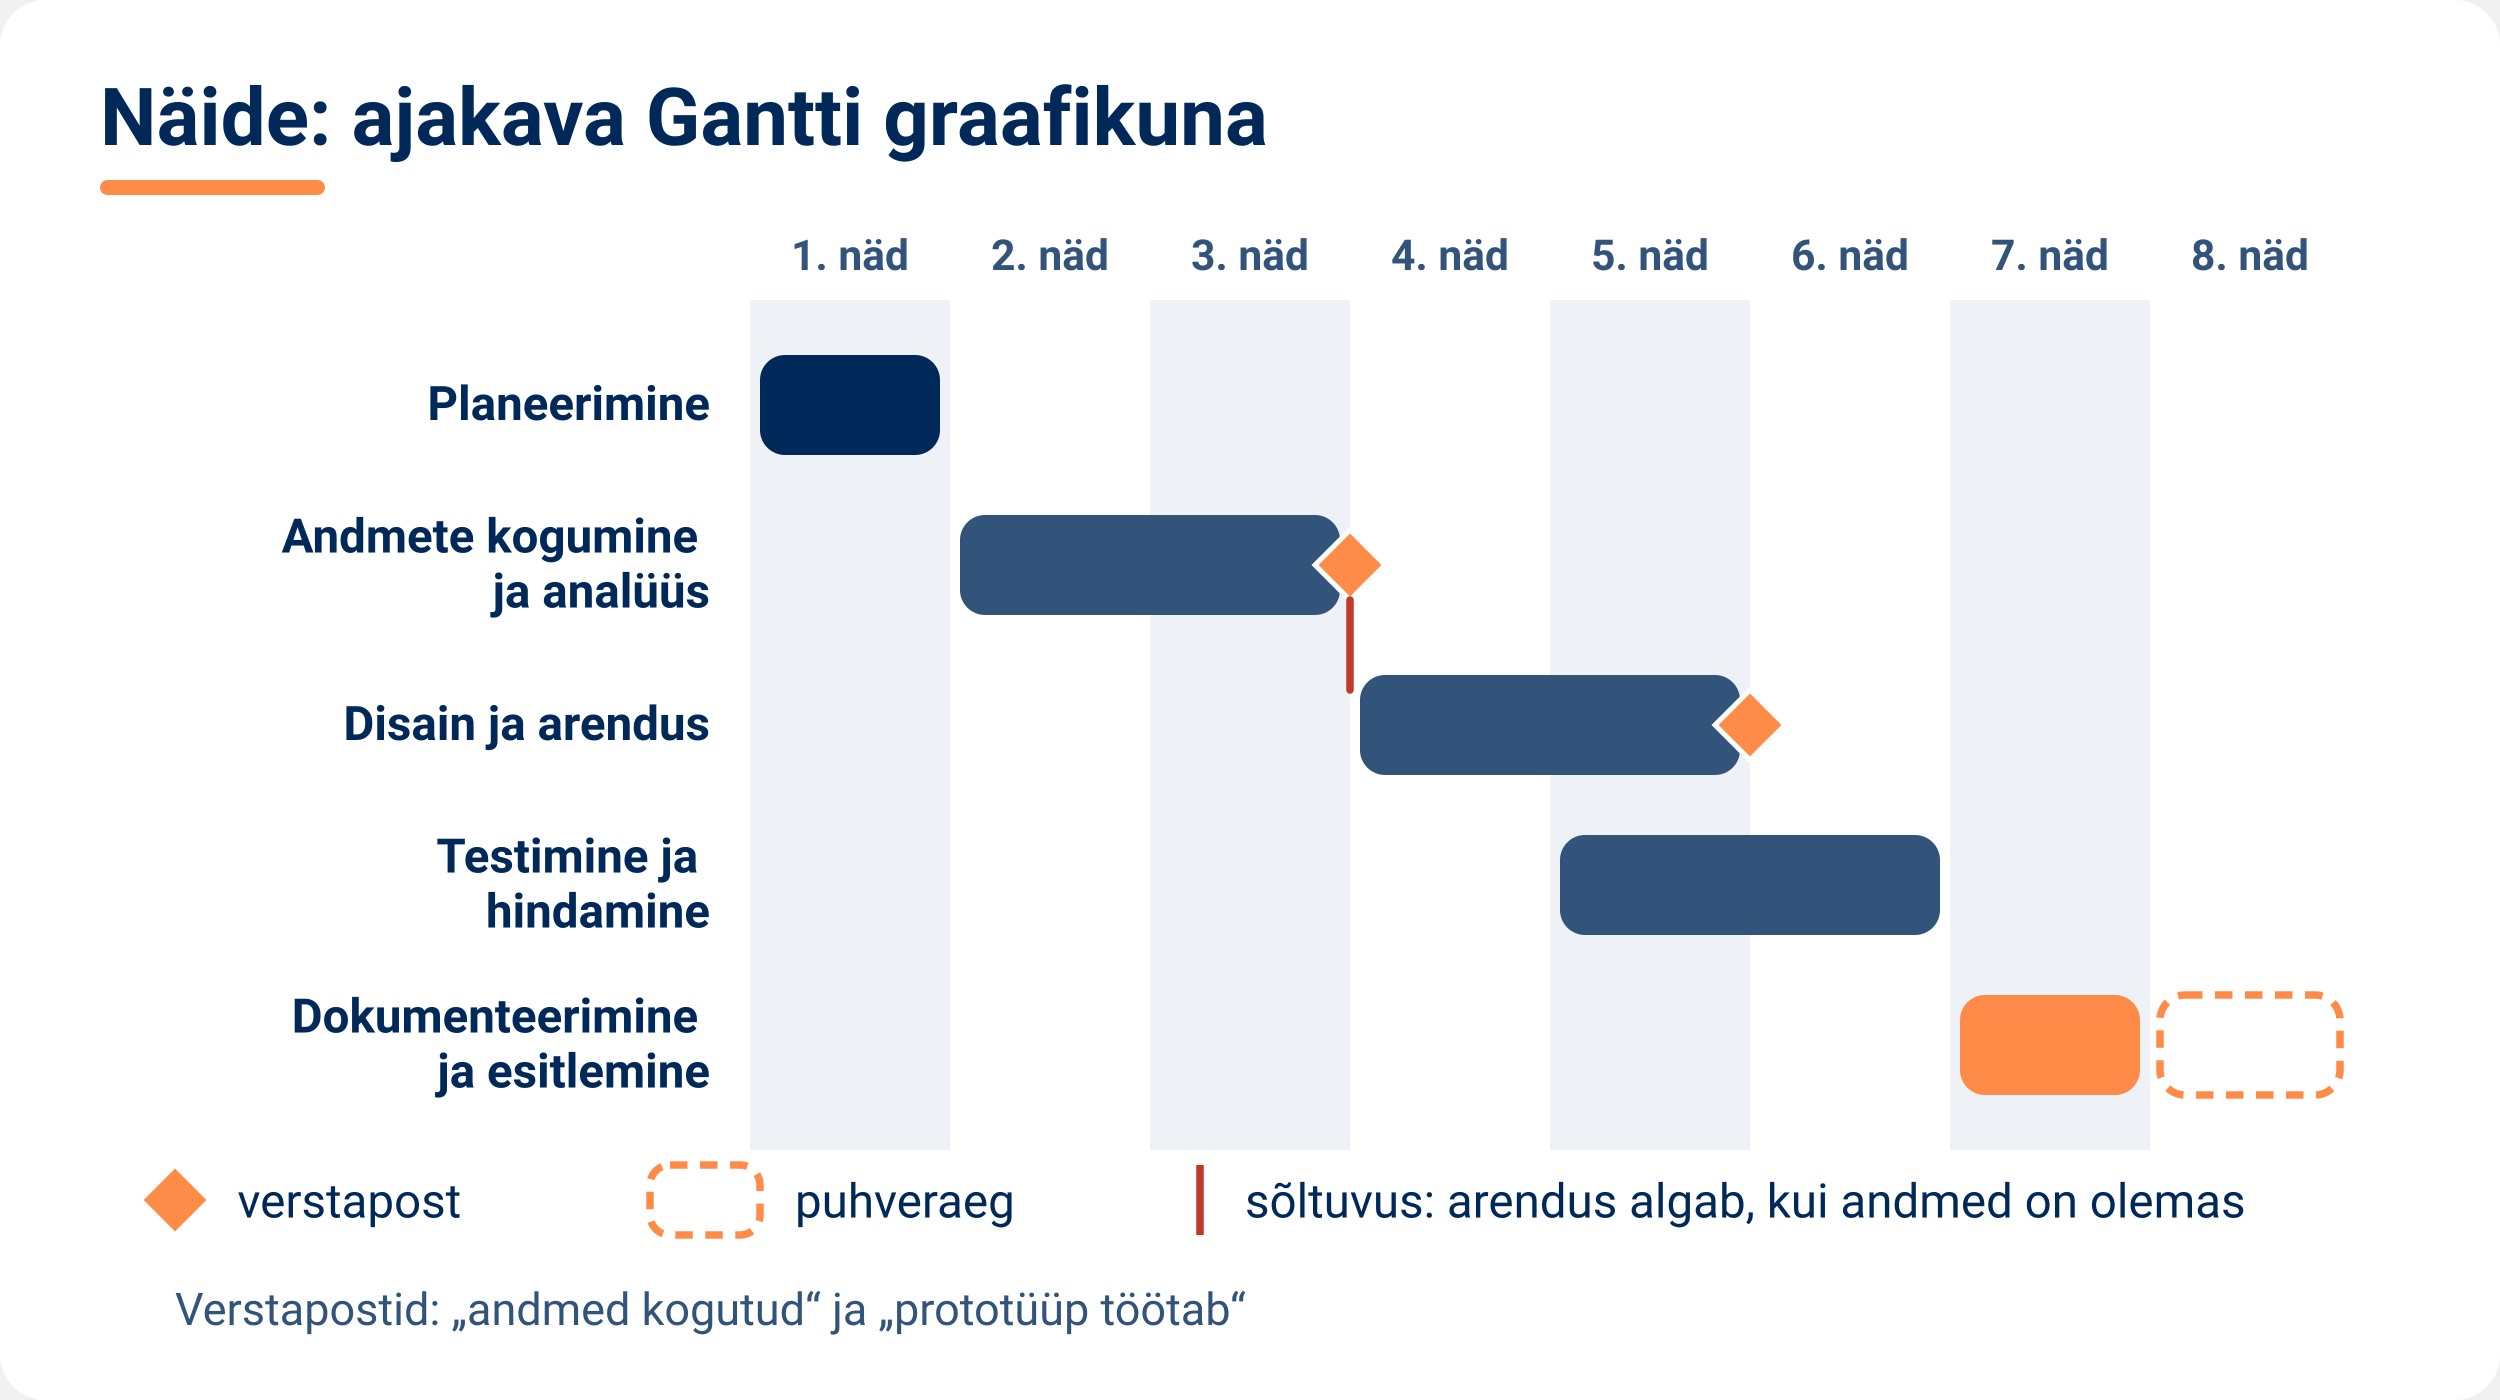
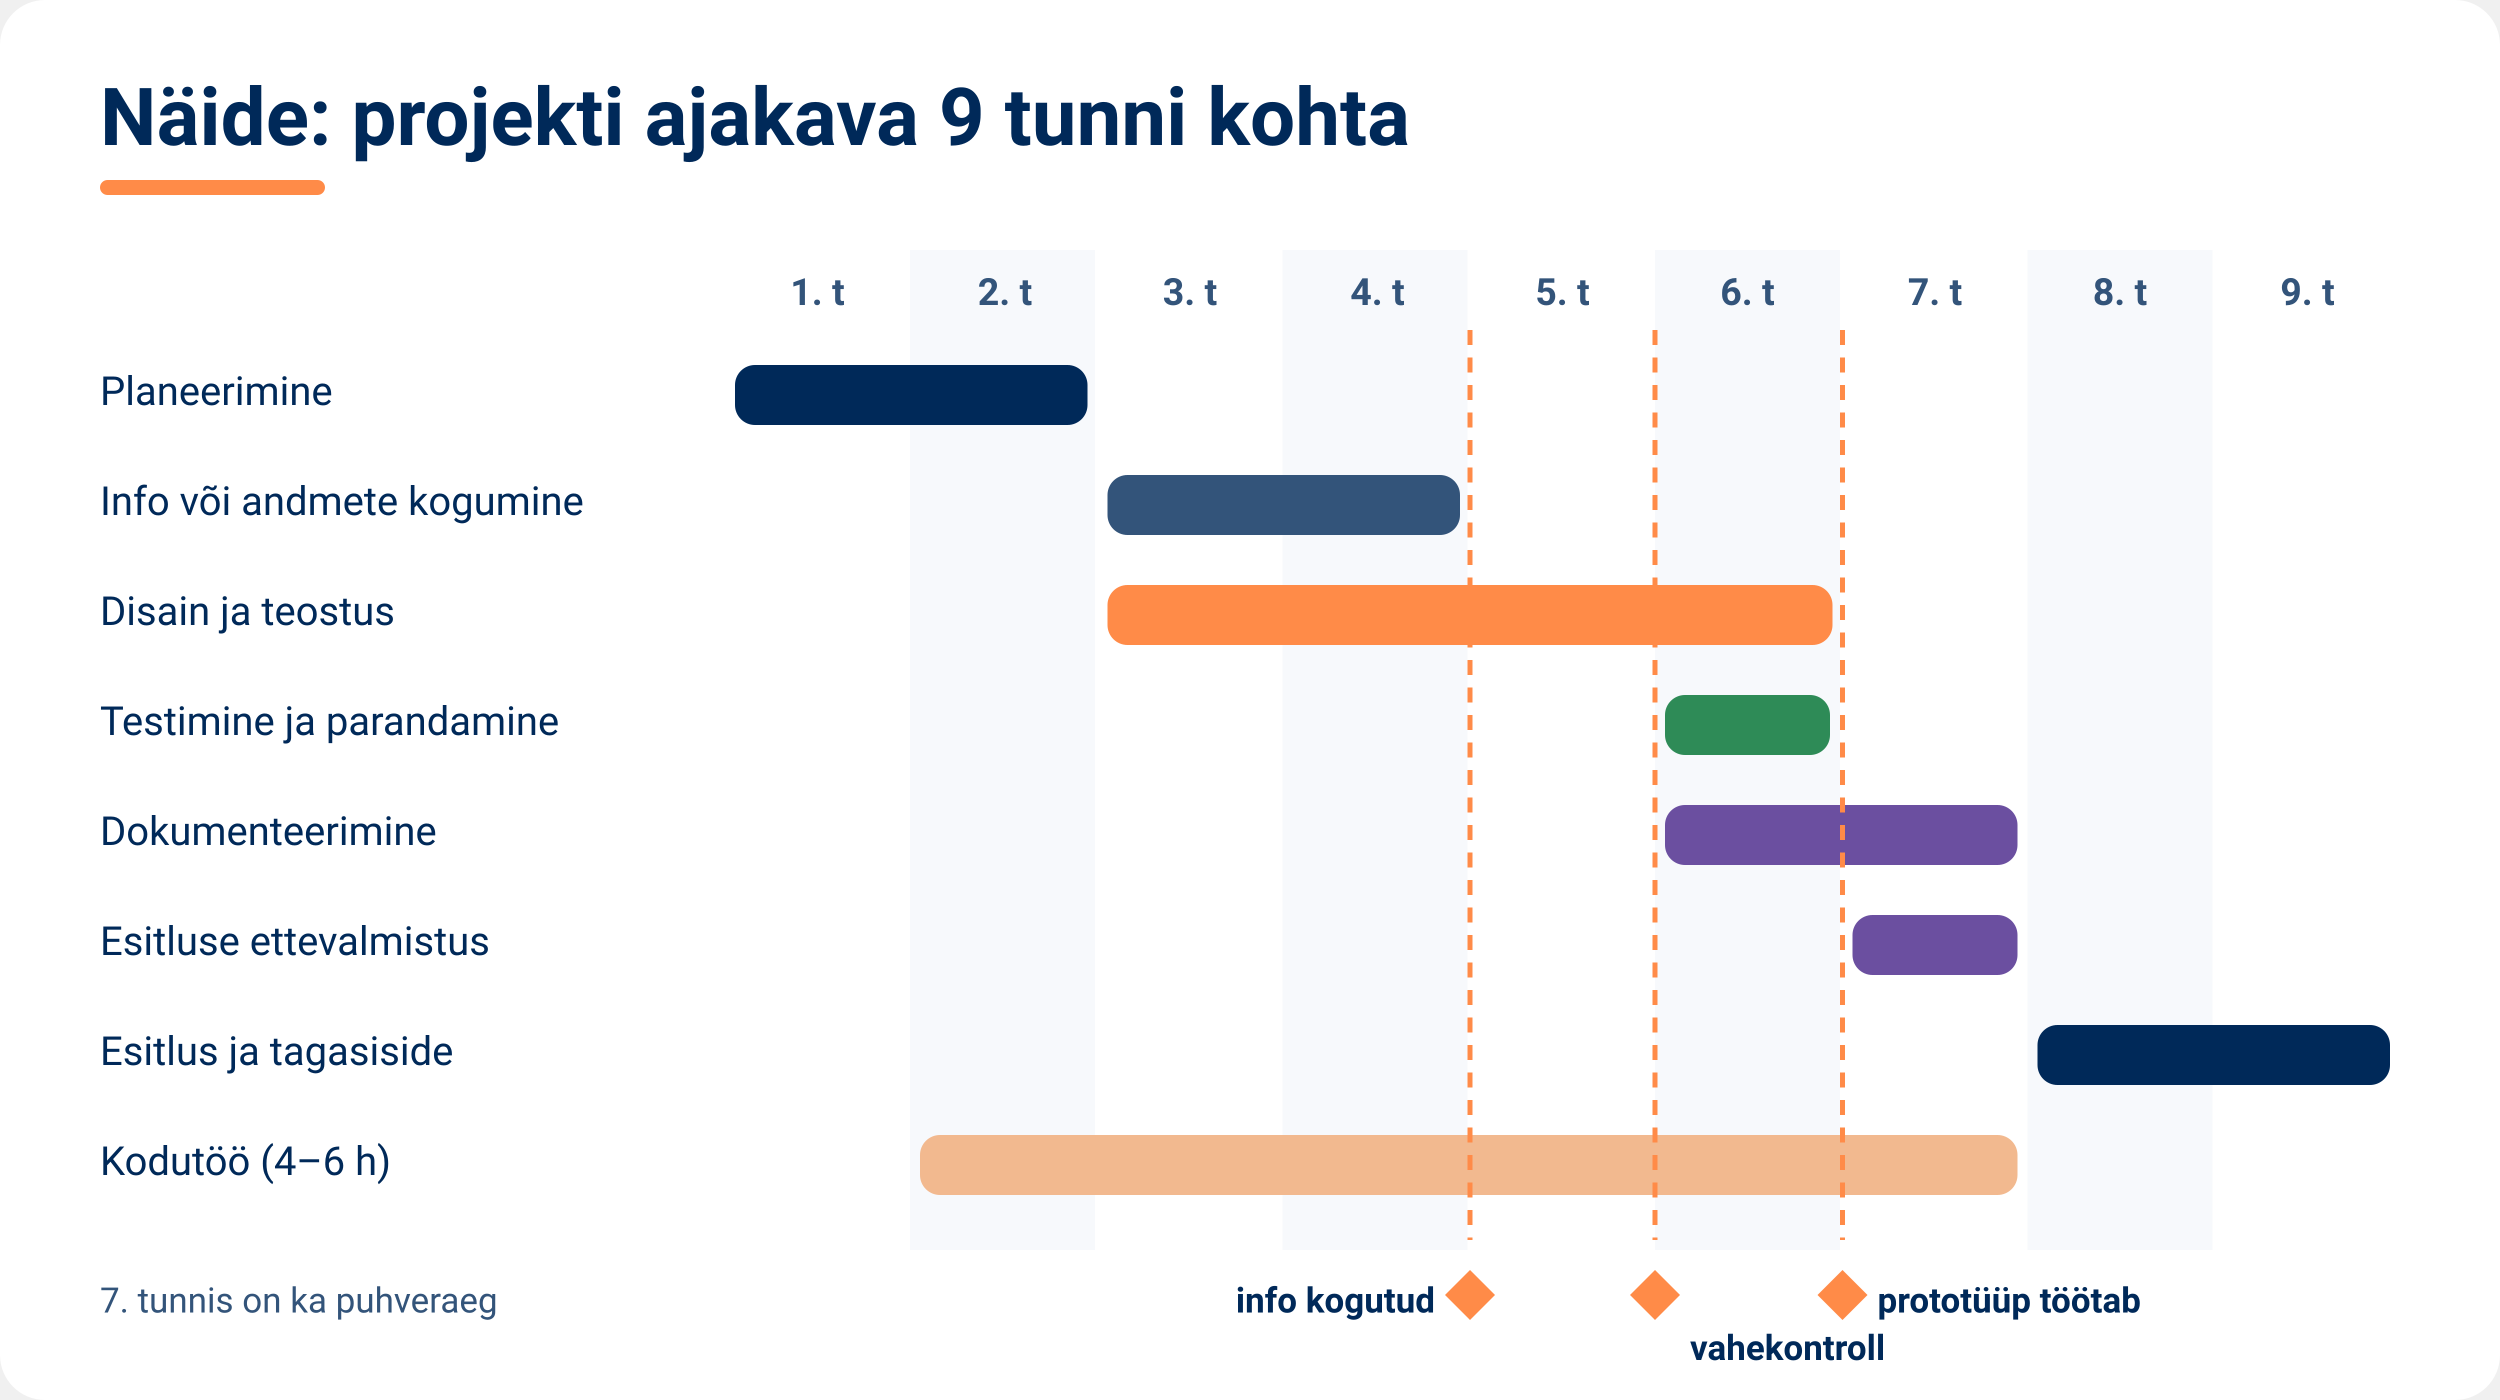
<svg xmlns="http://www.w3.org/2000/svg" width="1000" height="560" viewBox="0 0 1000 560" font-family="Segoe UI, Roboto, Helvetica, Arial, sans-serif">
  <defs>
    <filter id="sh" x="-10%" y="-10%" width="130%" height="140%">
      <feDropShadow dx="0" dy="3" stdDeviation="4" flood-color="#002959" flood-opacity="0.18" />
    </filter>
-     <marker id="ao" markerWidth="12" markerHeight="12" refX="9" refY="6" orient="auto" markerUnits="userSpaceOnUse">
-       <path d="M0,0 L12,6 L0,12 z" fill="#FF8B48" />
-     </marker>
-     <marker id="ab" markerWidth="12" markerHeight="12" refX="9" refY="6" orient="auto" markerUnits="userSpaceOnUse">
-       <path d="M0,0 L12,6 L0,12 z" fill="#33547A" />
-     </marker>
-     <marker id="ag" markerWidth="12" markerHeight="12" refX="9" refY="6" orient="auto" markerUnits="userSpaceOnUse">
-       <path d="M0,0 L12,6 L0,12 z" fill="#2E8B57" />
-     </marker>
-     <marker id="an" markerWidth="12" markerHeight="12" refX="9" refY="6" orient="auto" markerUnits="userSpaceOnUse">
-       <path d="M0,0 L12,6 L0,12 z" fill="#002959" />
-     </marker>
-     <linearGradient id="gnavy" x1="0" y1="0" x2="1" y2="1">
-       <stop offset="0" stop-color="#002959" />
-       <stop offset="1" stop-color="#33547A" />
-     </linearGradient>
-     <linearGradient id="gor" x1="0" y1="0" x2="1" y2="1">
-       <stop offset="0" stop-color="#FF8B48" />
-       <stop offset="1" stop-color="#E67E42" />
-     </linearGradient>
  </defs>
  <rect x="0" y="0" width="1000" height="560" rx="18" fill="#FFFFFF" />
-   <text x="40" y="58" font-size="32" font-weight="700" fill="#002959">Näide: ajakava Gantti graafikuna</text>
+   <text x="40" y="58" font-size="32" font-weight="700" fill="#002959">Näide: projekti ajakava 9 tunni kohta</text>
  <rect x="40" y="72" width="90" height="6" rx="3" fill="#FF8B48" />
-   <rect x="300" y="120" width="80" height="340" fill="#EEF2F7" />
-   <text x="340.0" y="108" font-size="17" font-weight="600" fill="#33547A" text-anchor="middle">
-     <tspan x="340.0" dy="0">1. näd</tspan>
-   </text>
-   <rect x="380" y="120" width="80" height="340" fill="#FFFFFF" />
-   <text x="420.0" y="108" font-size="17" font-weight="600" fill="#33547A" text-anchor="middle">
-     <tspan x="420.0" dy="0">2. näd</tspan>
-   </text>
-   <rect x="460" y="120" width="80" height="340" fill="#EEF2F7" />
-   <text x="500.0" y="108" font-size="17" font-weight="600" fill="#33547A" text-anchor="middle">
-     <tspan x="500.0" dy="0">3. näd</tspan>
-   </text>
-   <rect x="540" y="120" width="80" height="340" fill="#FFFFFF" />
-   <text x="580.0" y="108" font-size="17" font-weight="600" fill="#33547A" text-anchor="middle">
-     <tspan x="580.0" dy="0">4. näd</tspan>
-   </text>
-   <rect x="620" y="120" width="80" height="340" fill="#EEF2F7" />
-   <text x="660.0" y="108" font-size="17" font-weight="600" fill="#33547A" text-anchor="middle">
-     <tspan x="660.0" dy="0">5. näd</tspan>
-   </text>
-   <rect x="700" y="120" width="80" height="340" fill="#FFFFFF" />
-   <text x="740.0" y="108" font-size="17" font-weight="600" fill="#33547A" text-anchor="middle">
-     <tspan x="740.0" dy="0">6. näd</tspan>
-   </text>
-   <rect x="780" y="120" width="80" height="340" fill="#EEF2F7" />
-   <text x="820.0" y="108" font-size="17" font-weight="600" fill="#33547A" text-anchor="middle">
-     <tspan x="820.0" dy="0">7. näd</tspan>
-   </text>
-   <rect x="860" y="120" width="80" height="340" fill="#FFFFFF" />
-   <text x="900.0" y="108" font-size="17" font-weight="600" fill="#33547A" text-anchor="middle">
-     <tspan x="900.0" dy="0">8. näd</tspan>
-   </text>
-   <text x="284" y="168" font-size="19" font-weight="600" fill="#002959" text-anchor="end">
-     <tspan x="284" dy="0">Planeerimine</tspan>
-   </text>
-   <rect x="304" y="142" width="72" height="40" rx="10" fill="#002959" />
-   <text x="284" y="221" font-size="19" font-weight="600" fill="#002959" text-anchor="end">
-     <tspan x="284" dy="0">Andmete kogumine</tspan>
-     <tspan x="284" dy="22">ja analüüs</tspan>
-   </text>
-   <rect x="384" y="206" width="152" height="40" rx="10" fill="#33547A" />
-   <text x="284" y="296" font-size="19" font-weight="600" fill="#002959" text-anchor="end">
-     <tspan x="284" dy="0">Disain ja arendus</tspan>
-   </text>
-   <rect x="544" y="270" width="152" height="40" rx="10" fill="#33547A" />
-   <text x="284" y="349" font-size="19" font-weight="600" fill="#002959" text-anchor="end">
-     <tspan x="284" dy="0">Testimine ja</tspan>
-     <tspan x="284" dy="22">hindamine</tspan>
-   </text>
-   <rect x="624" y="334" width="152" height="40" rx="10" fill="#33547A" />
-   <text x="284" y="413" font-size="19" font-weight="600" fill="#002959" text-anchor="end">
-     <tspan x="284" dy="0">Dokumenteerimine</tspan>
-     <tspan x="284" dy="22">ja esitlemine</tspan>
-   </text>
-   <rect x="784" y="398" width="72" height="40" rx="10" fill="#FF8B48" />
-   <rect x="864" y="398" width="72" height="40" rx="10" fill="#FFFFFF" stroke="#FF8B48" stroke-width="3" stroke-dasharray="7 5" />
-   <path d="M540,212 L554,226 L540,240 L526,226 z" fill="#FF8B48" stroke="#FFFFFF" stroke-width="2" />
-   <path d="M700,276 L714,290 L700,304 L686,290 z" fill="#FF8B48" stroke="#FFFFFF" stroke-width="2" />
-   <path d="M540,240 L540,276" stroke="#C0392B" stroke-width="3" fill="none" stroke-linecap="round" />
-   <path d="M70,466 L84,480 L70,494 L56,480 z" fill="#FF8B48" stroke="#FFFFFF" stroke-width="2" />
-   <text x="95" y="487" font-size="19" font-weight="400" fill="#002959" text-anchor="start">
-     <tspan x="95" dy="0">verstapost</tspan>
-   </text>
-   <rect x="260" y="466" width="44" height="28" rx="8" fill="#FFFFFF" stroke="#FF8B48" stroke-width="3" stroke-dasharray="7 5" />
-   <text x="318" y="487" font-size="19" font-weight="400" fill="#002959" text-anchor="start">
-     <tspan x="318" dy="0">puhveraeg</tspan>
-   </text>
-   <line x1="480" y1="466" x2="480" y2="494" stroke="#C0392B" stroke-width="3" />
-   <text x="498" y="487" font-size="19" font-weight="400" fill="#002959" text-anchor="start">
-     <tspan x="498" dy="0">sõltuvus: arendus algab, kui andmed on olemas</tspan>
-   </text>
-   <text x="70" y="530" font-size="18" font-weight="400" fill="#33547A" text-anchor="start">
-     <tspan x="70" dy="0">Verstapostid: „andmed kogutud“ ja „prototüüp töötab“</tspan>
-   </text>
+   <rect x="290" y="100" width="74" height="400" fill="#FFFFFF" />
+   <text x="327" y="122" font-size="15" text-anchor="middle" fill="#33547A" font-weight="600">1. t</text>
+   <rect x="364" y="100" width="74" height="400" fill="#F7F9FC" />
+   <text x="402" y="122" font-size="15" text-anchor="middle" fill="#33547A" font-weight="600">2. t</text>
+   <rect x="439" y="100" width="74" height="400" fill="#FFFFFF" />
+   <text x="476" y="122" font-size="15" text-anchor="middle" fill="#33547A" font-weight="600">3. t</text>
+   <rect x="513" y="100" width="74" height="400" fill="#F7F9FC" />
+   <text x="551" y="122" font-size="15" text-anchor="middle" fill="#33547A" font-weight="600">4. t</text>
+   <rect x="588" y="100" width="74" height="400" fill="#FFFFFF" />
+   <text x="625" y="122" font-size="15" text-anchor="middle" fill="#33547A" font-weight="600">5. t</text>
+   <rect x="662" y="100" width="74" height="400" fill="#F7F9FC" />
+   <text x="699" y="122" font-size="15" text-anchor="middle" fill="#33547A" font-weight="600">6. t</text>
+   <rect x="737" y="100" width="74" height="400" fill="#FFFFFF" />
+   <text x="774" y="122" font-size="15" text-anchor="middle" fill="#33547A" font-weight="600">7. t</text>
+   <rect x="811" y="100" width="74" height="400" fill="#F7F9FC" />
+   <text x="848" y="122" font-size="15" text-anchor="middle" fill="#33547A" font-weight="600">8. t</text>
+   <rect x="886" y="100" width="74" height="400" fill="#FFFFFF" />
+   <text x="923" y="122" font-size="15" text-anchor="middle" fill="#33547A" font-weight="600">9. t</text>
+   <text x="40" y="162" font-size="16" fill="#002959">Planeerimine</text>
+   <rect x="294" y="146" width="141" height="24" rx="8" fill="#002959" />
+   <text x="40" y="206" font-size="16" fill="#002959">Info või andmete kogumine</text>
+   <rect x="443" y="190" width="141" height="24" rx="8" fill="#33547A" />
+   <text x="40" y="250" font-size="16" fill="#002959">Disain ja teostus</text>
+   <rect x="443" y="234" width="290" height="24" rx="8" fill="#FF8B48" />
+   <text x="40" y="294" font-size="16" fill="#002959">Testimine ja parandamine</text>
+   <rect x="666" y="278" width="66" height="24" rx="8" fill="#2E8B57" />
+   <text x="40" y="338" font-size="16" fill="#002959">Dokumenteerimine</text>
+   <rect x="666" y="322" width="141" height="24" rx="8" fill="#6B4FA0" />
+   <text x="40" y="382" font-size="16" fill="#002959">Esitluse ettevalmistus</text>
+   <rect x="741" y="366" width="66" height="24" rx="8" fill="#6B4FA0" />
+   <text x="40" y="426" font-size="16" fill="#002959">Esitlus ja tagasiside</text>
+   <rect x="815" y="410" width="141" height="24" rx="8" fill="#002959" />
+   <text x="40" y="470" font-size="16" fill="#002959">Kodutöö (4–6 h)</text>
+   <rect x="368" y="454" width="439" height="24" rx="8" fill="#F2B98F" />
+   <line x1="588" y1="132" x2="588" y2="496" stroke="#FF8B48" stroke-width="2" stroke-dasharray="6 5" />
+   <line x1="662" y1="132" x2="662" y2="496" stroke="#FF8B48" stroke-width="2" stroke-dasharray="6 5" />
+   <line x1="737" y1="132" x2="737" y2="496" stroke="#FF8B48" stroke-width="2" stroke-dasharray="6 5" />
+   <path d="M588 508 l10 10 l-10 10 l-10 -10 z" fill="#FF8B48" />
+   <text x="574" y="525" font-size="14" text-anchor="end" fill="#002959" font-weight="600">info kogutud</text>
+   <path d="M662 508 l10 10 l-10 10 l-10 -10 z" fill="#FF8B48" />
+   <text x="676" y="544" font-size="14" fill="#002959" font-weight="600">vahekontroll</text>
+   <path d="M737 508 l10 10 l-10 10 l-10 -10 z" fill="#FF8B48" />
+   <text x="751" y="525" font-size="14" fill="#002959" font-weight="600">prototüüp töötab</text>
+   <text x="40" y="525" font-size="14" fill="#33547A">7. tunnis on ka puhveraeg</text>
</svg>
